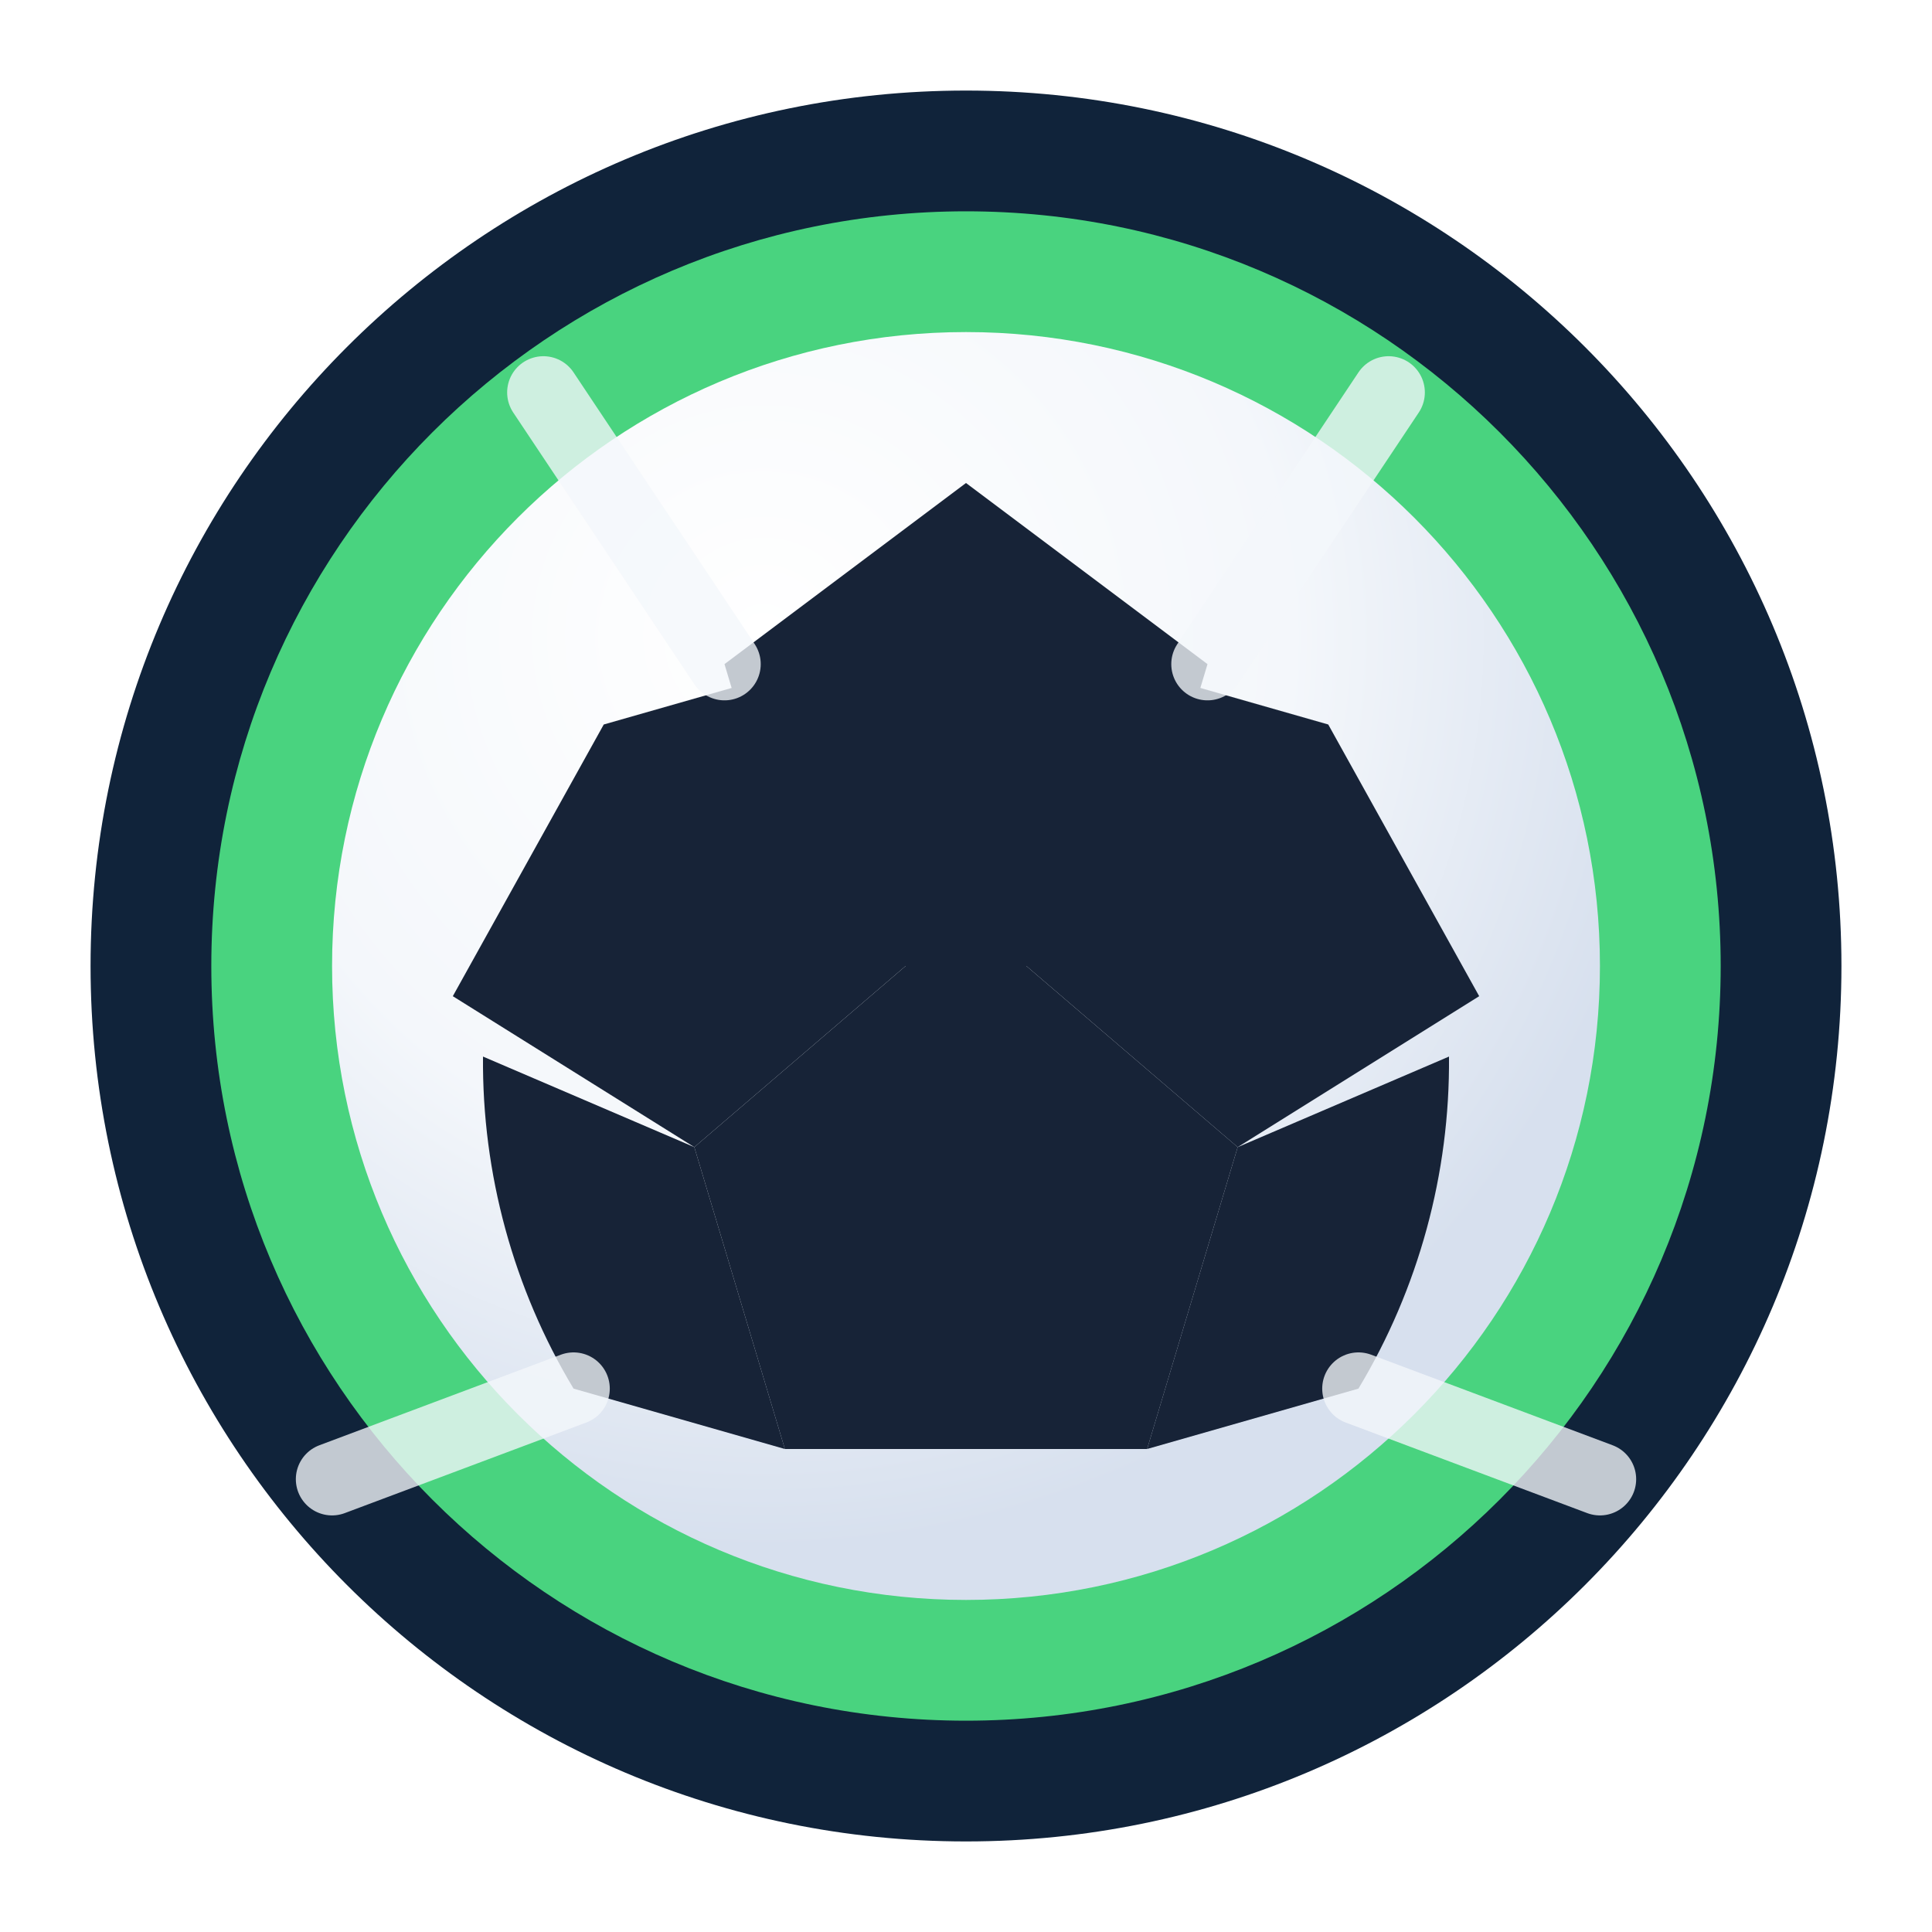
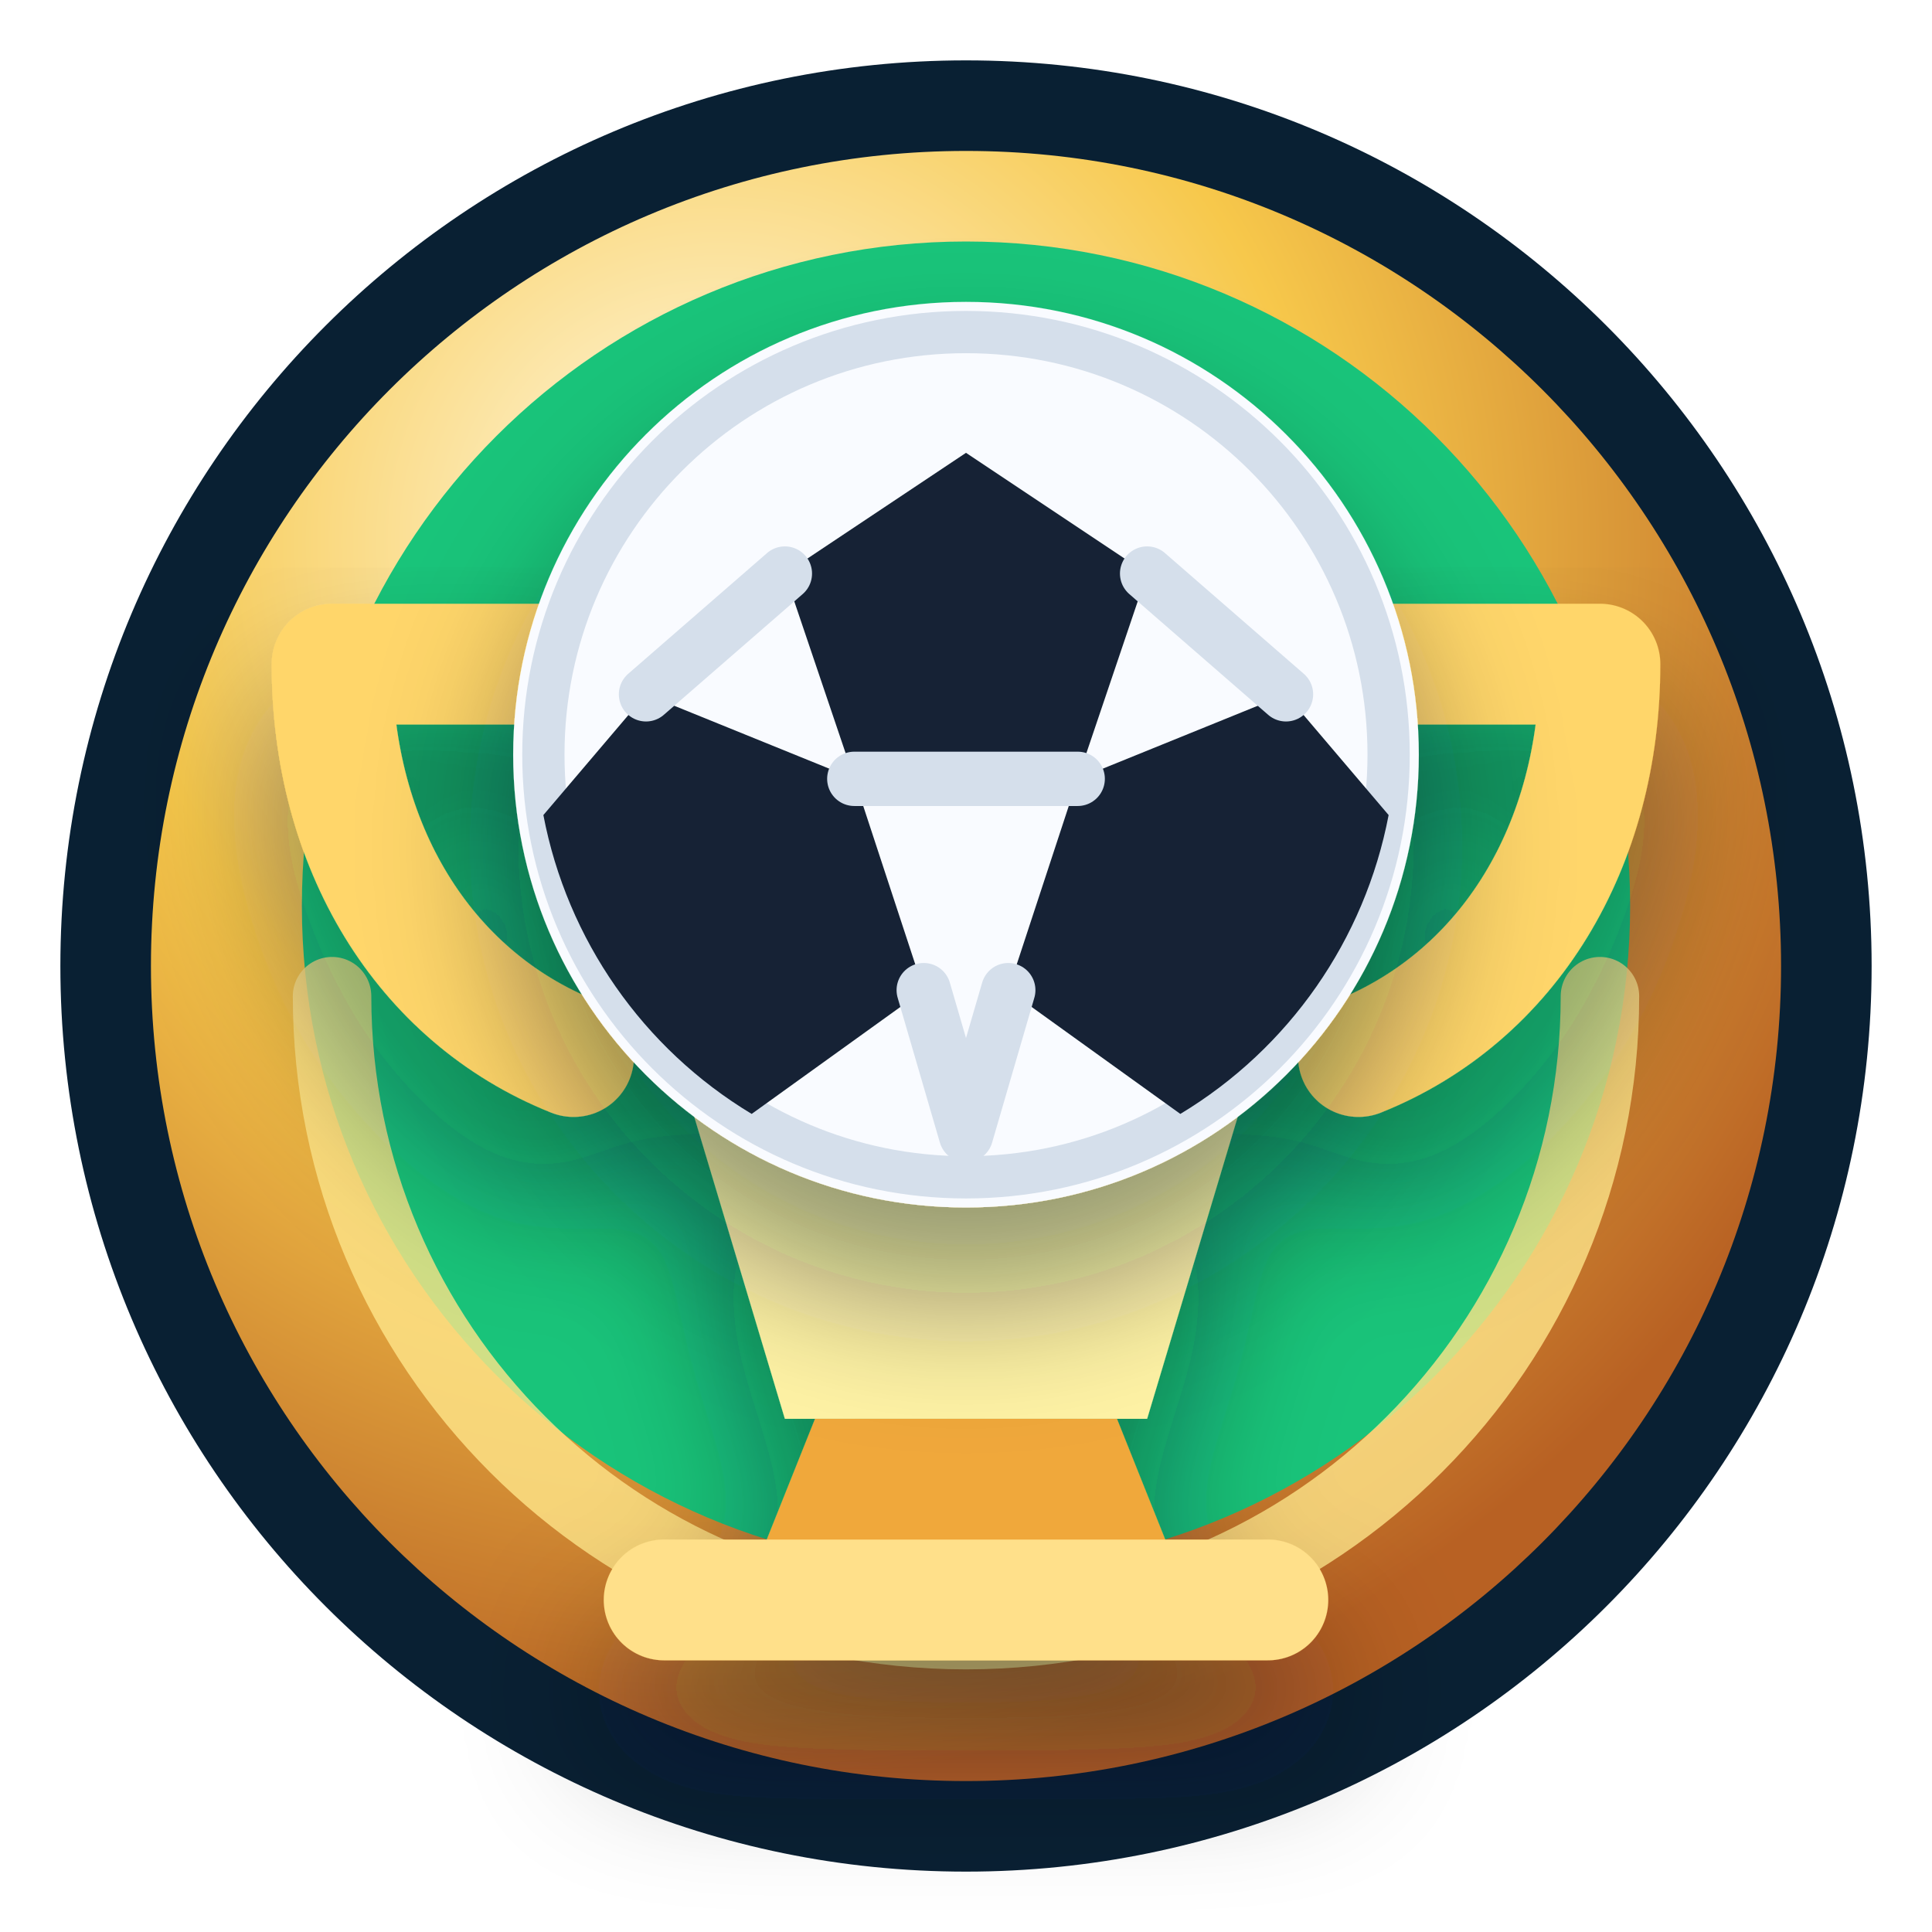
<svg xmlns="http://www.w3.org/2000/svg" viewBox="0 0 64 64" role="img" aria-label="世界杯">
  <defs>
-     <radialGradient id="bg" cx="34%" cy="24%" r="72%">
-       <stop offset="0%" stop-color="#ffffff" />
-       <stop offset="58%" stop-color="#f4f7fb" />
-       <stop offset="100%" stop-color="#d7e0ee" />
+     <radialGradient id="wc-glow" cx="35%" cy="24%" r="76%">
+       <stop offset="0%" stop-color="#fffbeb" />
+       <stop offset="48%" stop-color="#f7c84b" />
+       <stop offset="100%" stop-color="#b86123" />
    </radialGradient>
-     <linearGradient id="rim" x1="12" x2="52" y1="8" y2="58">
-       <stop offset="0%" stop-color="#49d37f" />
-       <stop offset="52%" stop-color="#2e8cff" />
-       <stop offset="100%" stop-color="#ffb13d" />
+     <linearGradient id="wc-field" x1="16" x2="48" y1="11" y2="51">
+       <stop offset="0%" stop-color="#19c47a" />
+       <stop offset="54%" stop-color="#0f8b66" />
+       <stop offset="100%" stop-color="#063c45" />
    </linearGradient>
+     <linearGradient id="wc-trophy" x1="24" x2="40" y1="37" y2="56">
+       <stop offset="0%" stop-color="#fff3a5" />
+       <stop offset="48%" stop-color="#f5b93f" />
+       <stop offset="100%" stop-color="#be6327" />
+     </linearGradient>
+     <filter id="wc-shadow" x="-25%" y="-20%" width="150%" height="155%" color-interpolation-filters="sRGB">
+       <feDropShadow dx="0" dy="3" stdDeviation="2.4" flood-color="#061726" flood-opacity=".42" />
+     </filter>
  </defs>
-   <circle cx="32" cy="32" r="29" fill="#10233a" />
-   <circle cx="32" cy="32" r="25" fill="url(#rim)" />
-   <circle cx="32" cy="32" r="21" fill="url(#bg)" />
-   <path d="m32 16 8 6-3 10H27l-3-10 8-6Z" fill="#172337" />
-   <path d="m20 24 7-2 3 10-7 6-8-5 5-9Z" fill="#172337" />
-   <path d="m44 24-7-2-3 10 7 6 8-5-5-9Z" fill="#172337" />
-   <path d="m23 38 7-6h4l7 6-3 10H26l-3-10Z" fill="#172337" />
-   <path d="m16 35 7 3 3 10-7-2a21 21 0 0 1-3-11Z" fill="#172337" />
-   <path d="m48 35-7 3-3 10 7-2a21 21 0 0 0 3-11Z" fill="#172337" />
-   <path d="M24 22 18 13M40 22l6-9M19 46l-8 3M45 46l8 3" stroke="#f4f7fb" stroke-width="2.4" stroke-linecap="round" opacity=".78" />
+   <circle cx="32" cy="32" r="30" fill="#092033" />
+   <circle cx="32" cy="32" r="27" fill="url(#wc-glow)" />
+   <circle cx="32" cy="30" r="22" fill="url(#wc-field)" />
+   <path d="M11 33a21 21 0 0 0 42 0" fill="none" stroke="#ffe68a" stroke-width="2.6" stroke-linecap="round" opacity=".8" />
+   <g filter="url(#wc-shadow)">
+     <path d="M23 37h18l-3 10H26l-3-10Z" fill="url(#wc-trophy)" />
+     <path d="M27 47h10l2 5H25l2-5Z" fill="#f0a83a" />
+     <path d="M22 53h20" fill="none" stroke="#ffe08a" stroke-width="4" stroke-linecap="round" />
+     <path d="M19 35c-5-2-8-7-8-13h8c0 5 2 9 6 11" fill="none" stroke="#ffd66b" stroke-width="4" stroke-linecap="round" stroke-linejoin="round" />
+     <path d="M45 35c5-2 8-7 8-13h-8c0 5-2 9-6 11" fill="none" stroke="#ffd66b" stroke-width="4" stroke-linecap="round" stroke-linejoin="round" />
+   </g>
+   <g filter="url(#wc-shadow)">
+     <circle cx="32" cy="25" r="15" fill="#f9fbff" />
+     <circle cx="32" cy="25" r="14" fill="none" stroke="#d5dfeb" stroke-width="1.4" />
+     <path d="m32 15 6 4-2.3 6.8h-7.4L26 19l6-4Z" fill="#132235" />
+     <path d="m21.4 23 6.9 2.8 2.3 7-5.7 4.1A14.8 14.8 0 0 1 18 27l3.4-4Z" fill="#132235" />
+     <path d="m42.6 23-6.9 2.8-2.3 7 5.7 4.1A14.8 14.8 0 0 0 46 27l-3.4-4Z" fill="#132235" />
+     <path d="M28.3 25.8h7.4m-5.1 7 1.4 4.8m1.4-4.8-1.4 4.8M26 19l-4.6 4m16.6-4 4.6 4" fill="none" stroke="#d5dfeb" stroke-width="1.8" stroke-linecap="round" stroke-linejoin="round" />
+   </g>
</svg>
